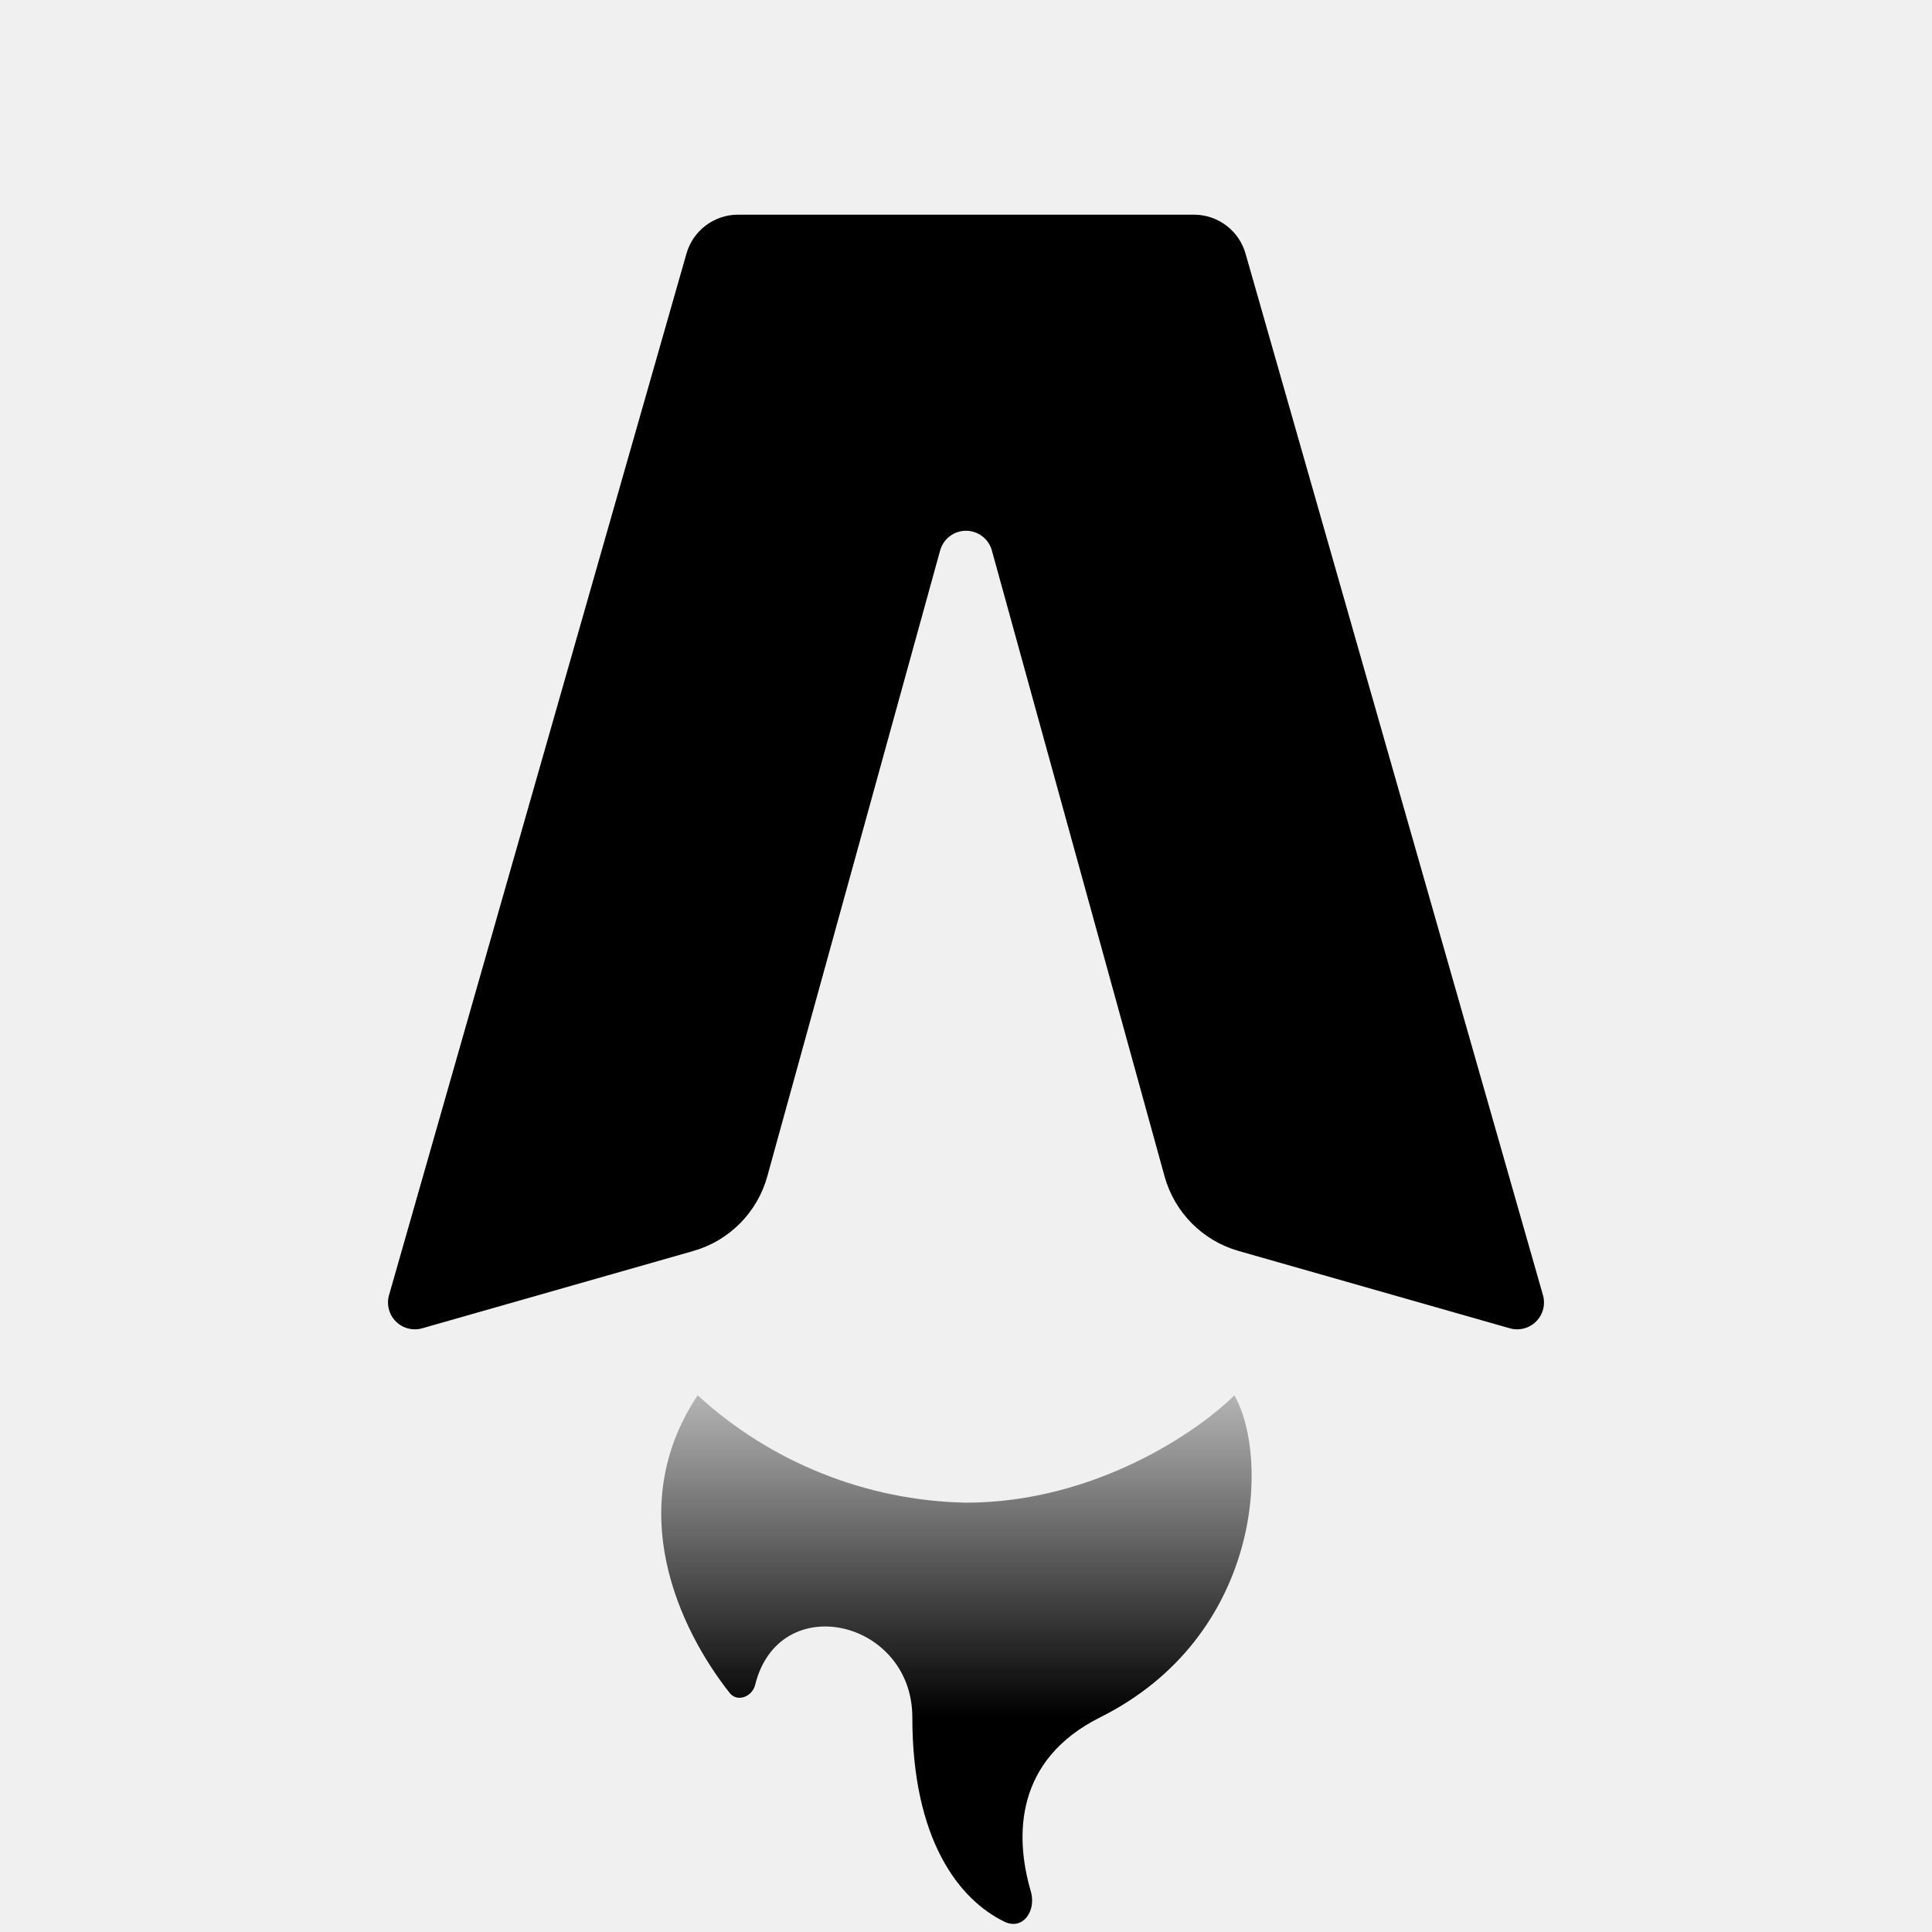
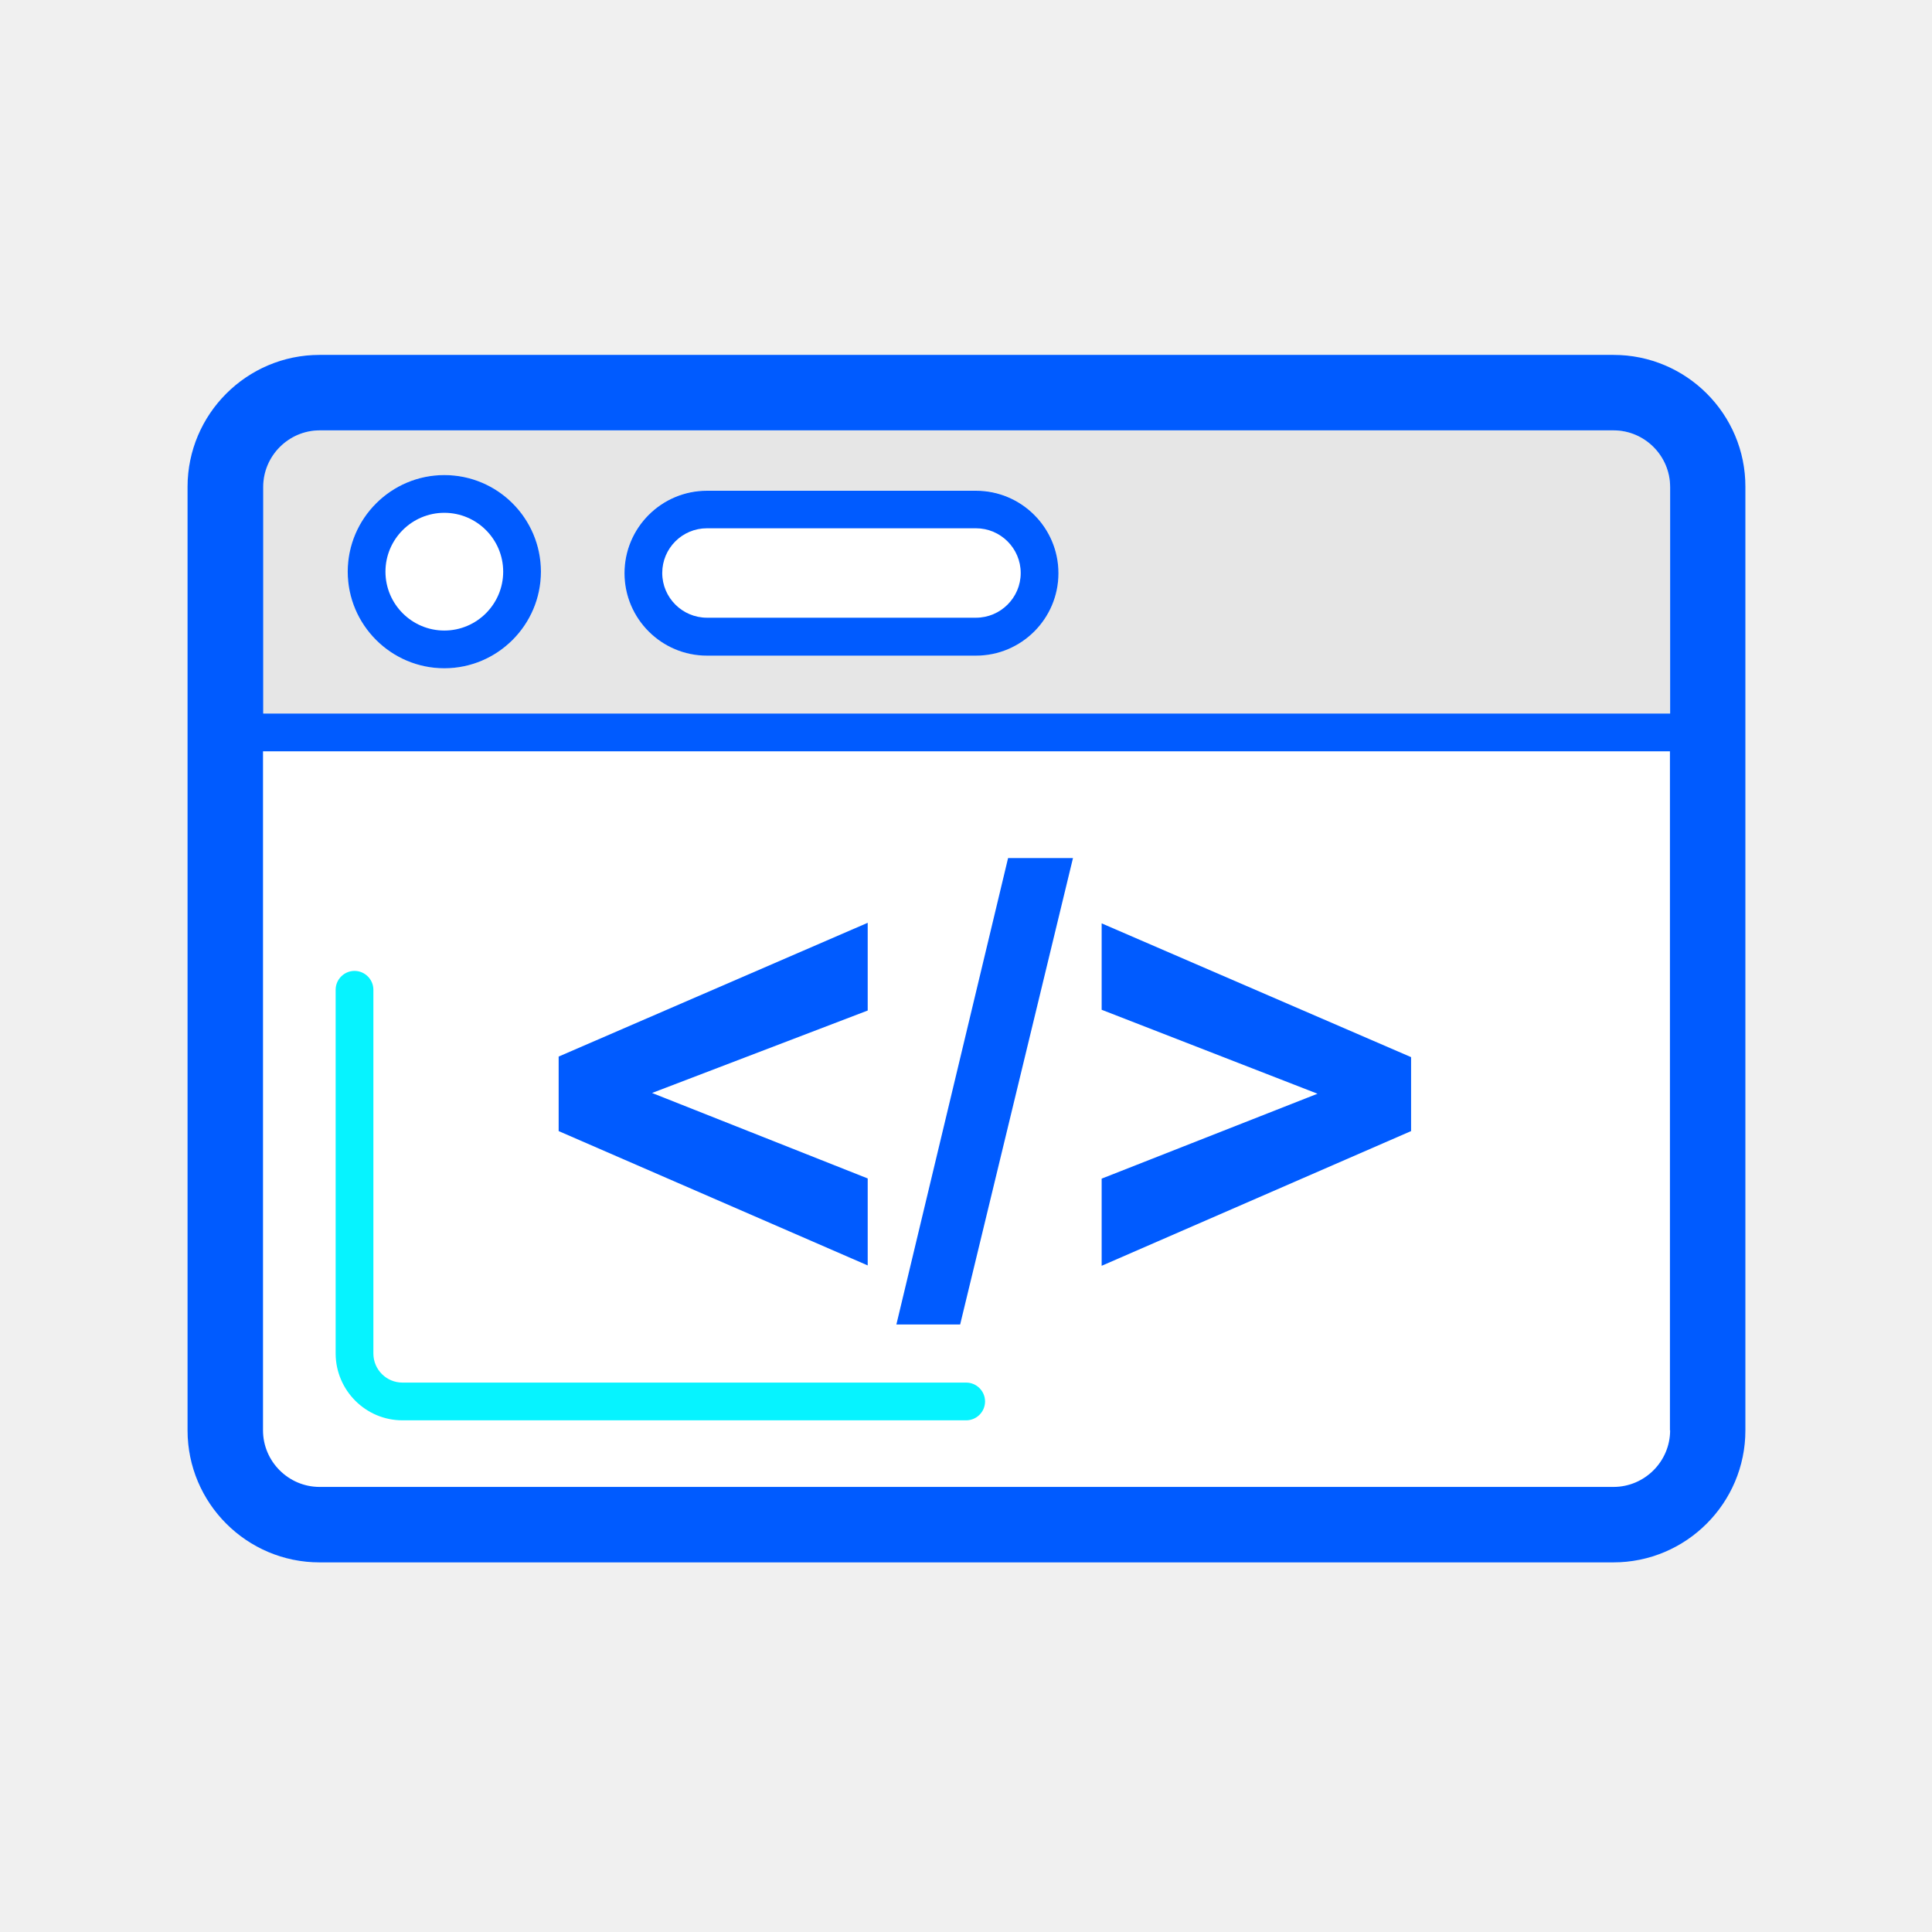
- <svg xmlns="http://www.w3.org/2000/svg" fill="none" viewBox="0 0 36 36">
-   <path fill="#000" d="M22.25 4h-8.5a1 1 0 0 0-.96.73l-5.54 19.4a.5.5 0 0 0 .62.62l5.05-1.44a2 2 0 0 0 1.38-1.4l3.22-11.66a.5.5 0 0 1 .96 0l3.22 11.67a2 2 0 0 0 1.38 1.39l5.05 1.44a.5.5 0 0 0 .62-.62l-5.54-19.4a1 1 0 0 0-.96-.73Z" />
-   <path fill="url(#gradient)" d="M18 28a7.63 7.63 0 0 1-5-2c-1.4 2.1-.35 4.35.6 5.55.14.17.41.07.47-.15.44-1.8 2.93-1.22 2.93.6 0 2.28.87 3.4 1.72 3.81.34.16.59-.2.49-.56-.31-1.05-.29-2.46 1.29-3.25 3-1.5 3.17-4.83 2.5-6-.67.67-2.6 2-5 2Z" />
-   <defs>
-     <linearGradient id="gradient" x1="16" x2="16" y1="32" y2="24" gradientUnits="userSpaceOnUse">
-       <stop stop-color="#000" />
-       <stop offset="1" stop-color="#000" stop-opacity="0" />
-     </linearGradient>
-   </defs>
-   <style>
-     @media (prefers-color-scheme:dark){:root{filter:invert(100%)}}
-   </style>
+ <svg xmlns="http://www.w3.org/2000/svg" width="800px" height="800px" viewBox="0 0 1024 1024" class="icon" version="1.1">
+   <path d="M854.7 828.1H169.9c-38.9 0-70.5-31.6-70.5-70.5v-499c0-38.9 31.6-70.5 70.5-70.5h684.7c38.9 0 70.5 31.6 70.5 70.5v499c0.1 38.9-31.5 70.5-70.4 70.5z" fill="#FFFFFF" />
+   <path d="M885.2 258.1c0-16.5-13.5-30-30-30H169.4c-16.5 0-30 13.5-30 30v120.1h745.7V258.1z m-649.7 96.1c-28.2 0-51.2-23-51.2-51.2s23-51.2 51.2-51.2 51.2 23 51.2 51.2-22.9 51.2-51.2 51.2z m281.8-6.8H374.7c-24.1 0-43.7-19.6-43.7-43.7s19.6-43.7 43.7-43.7h142.6c24.1 0 43.7 19.6 43.7 43.7s-19.6 43.7-43.7 43.7z" fill="#E6E6E6" />
+   <path d="M213.3 752.8h298.8c5.5 0 10-4.5 10-10s-4.5-10-10-10H213.3c-8.5 0-15.4-6.9-15.4-15.4V524.6c0-5.5-4.5-10-10-10s-10 4.5-10 10v192.9c0.1 19.4 15.9 35.3 35.4 35.3z" fill="#06F3FF" />
+   <path d="M235.5 271.8c-17.2 0-31.2 14-31.2 31.2s14 31.2 31.2 31.2 31.2-14 31.2-31.2-14-31.2-31.2-31.2z" fill="#FFFFFF" />
+   <path d="M235.5 251.8c-28.2 0-51.2 23-51.2 51.2s23 51.2 51.2 51.2 51.2-23 51.2-51.2-22.9-51.2-51.2-51.2z m0 82.4c-17.2 0-31.2-14-31.2-31.2s14-31.2 31.2-31.2 31.2 14 31.2 31.2-14 31.2-31.2 31.2z" fill="#005BFF" />
+   <path d="M517.3 280.1H374.7c-13 0-23.7 10.6-23.7 23.7s10.6 23.7 23.7 23.7h142.6c13 0 23.7-10.6 23.7-23.7s-10.7-23.7-23.7-23.7z" fill="#FFFFFF" />
+   <path d="M517.3 260.1H374.7c-24.1 0-43.7 19.6-43.7 43.7s19.6 43.7 43.7 43.7h142.6c24.1 0 43.7-19.6 43.7-43.7s-19.6-43.7-43.7-43.7z m0 67.3H374.7c-13 0-23.7-10.6-23.7-23.7s10.6-23.7 23.7-23.7h142.6c13 0 23.7 10.6 23.7 23.7s-10.7 23.7-23.7 23.7z" fill="#005BFF" />
+   <path d="M855.2 188.1H169.4c-38.6 0-70 31.4-70 70v500c0 38.6 31.4 70 70 70h685.7c38.6 0 70-31.4 70-70v-500c0.1-38.6-31.3-70-69.9-70z m30 570c0 16.5-13.5 30-30 30H169.4c-16.5 0-30-13.5-30-30V398.2h745.7v359.9z m0-379.9H139.5V258.1c0-16.5 13.5-30 30-30h685.7c16.5 0 30 13.5 30 30v120.1z" fill="#005BFF" />
+   <path d="M459.9 624.6l-114.3-45.3 114.3-43.7v-46.5L296.1 560v39.5l163.8 71.2zM568.7 454.8h-34.4L475.1 702h33.8zM747.9 560.3l-164-70.9v45.8l114.4 44.5-114.4 45v46.2l164-71.4z" fill="#005BFF" />
</svg>
